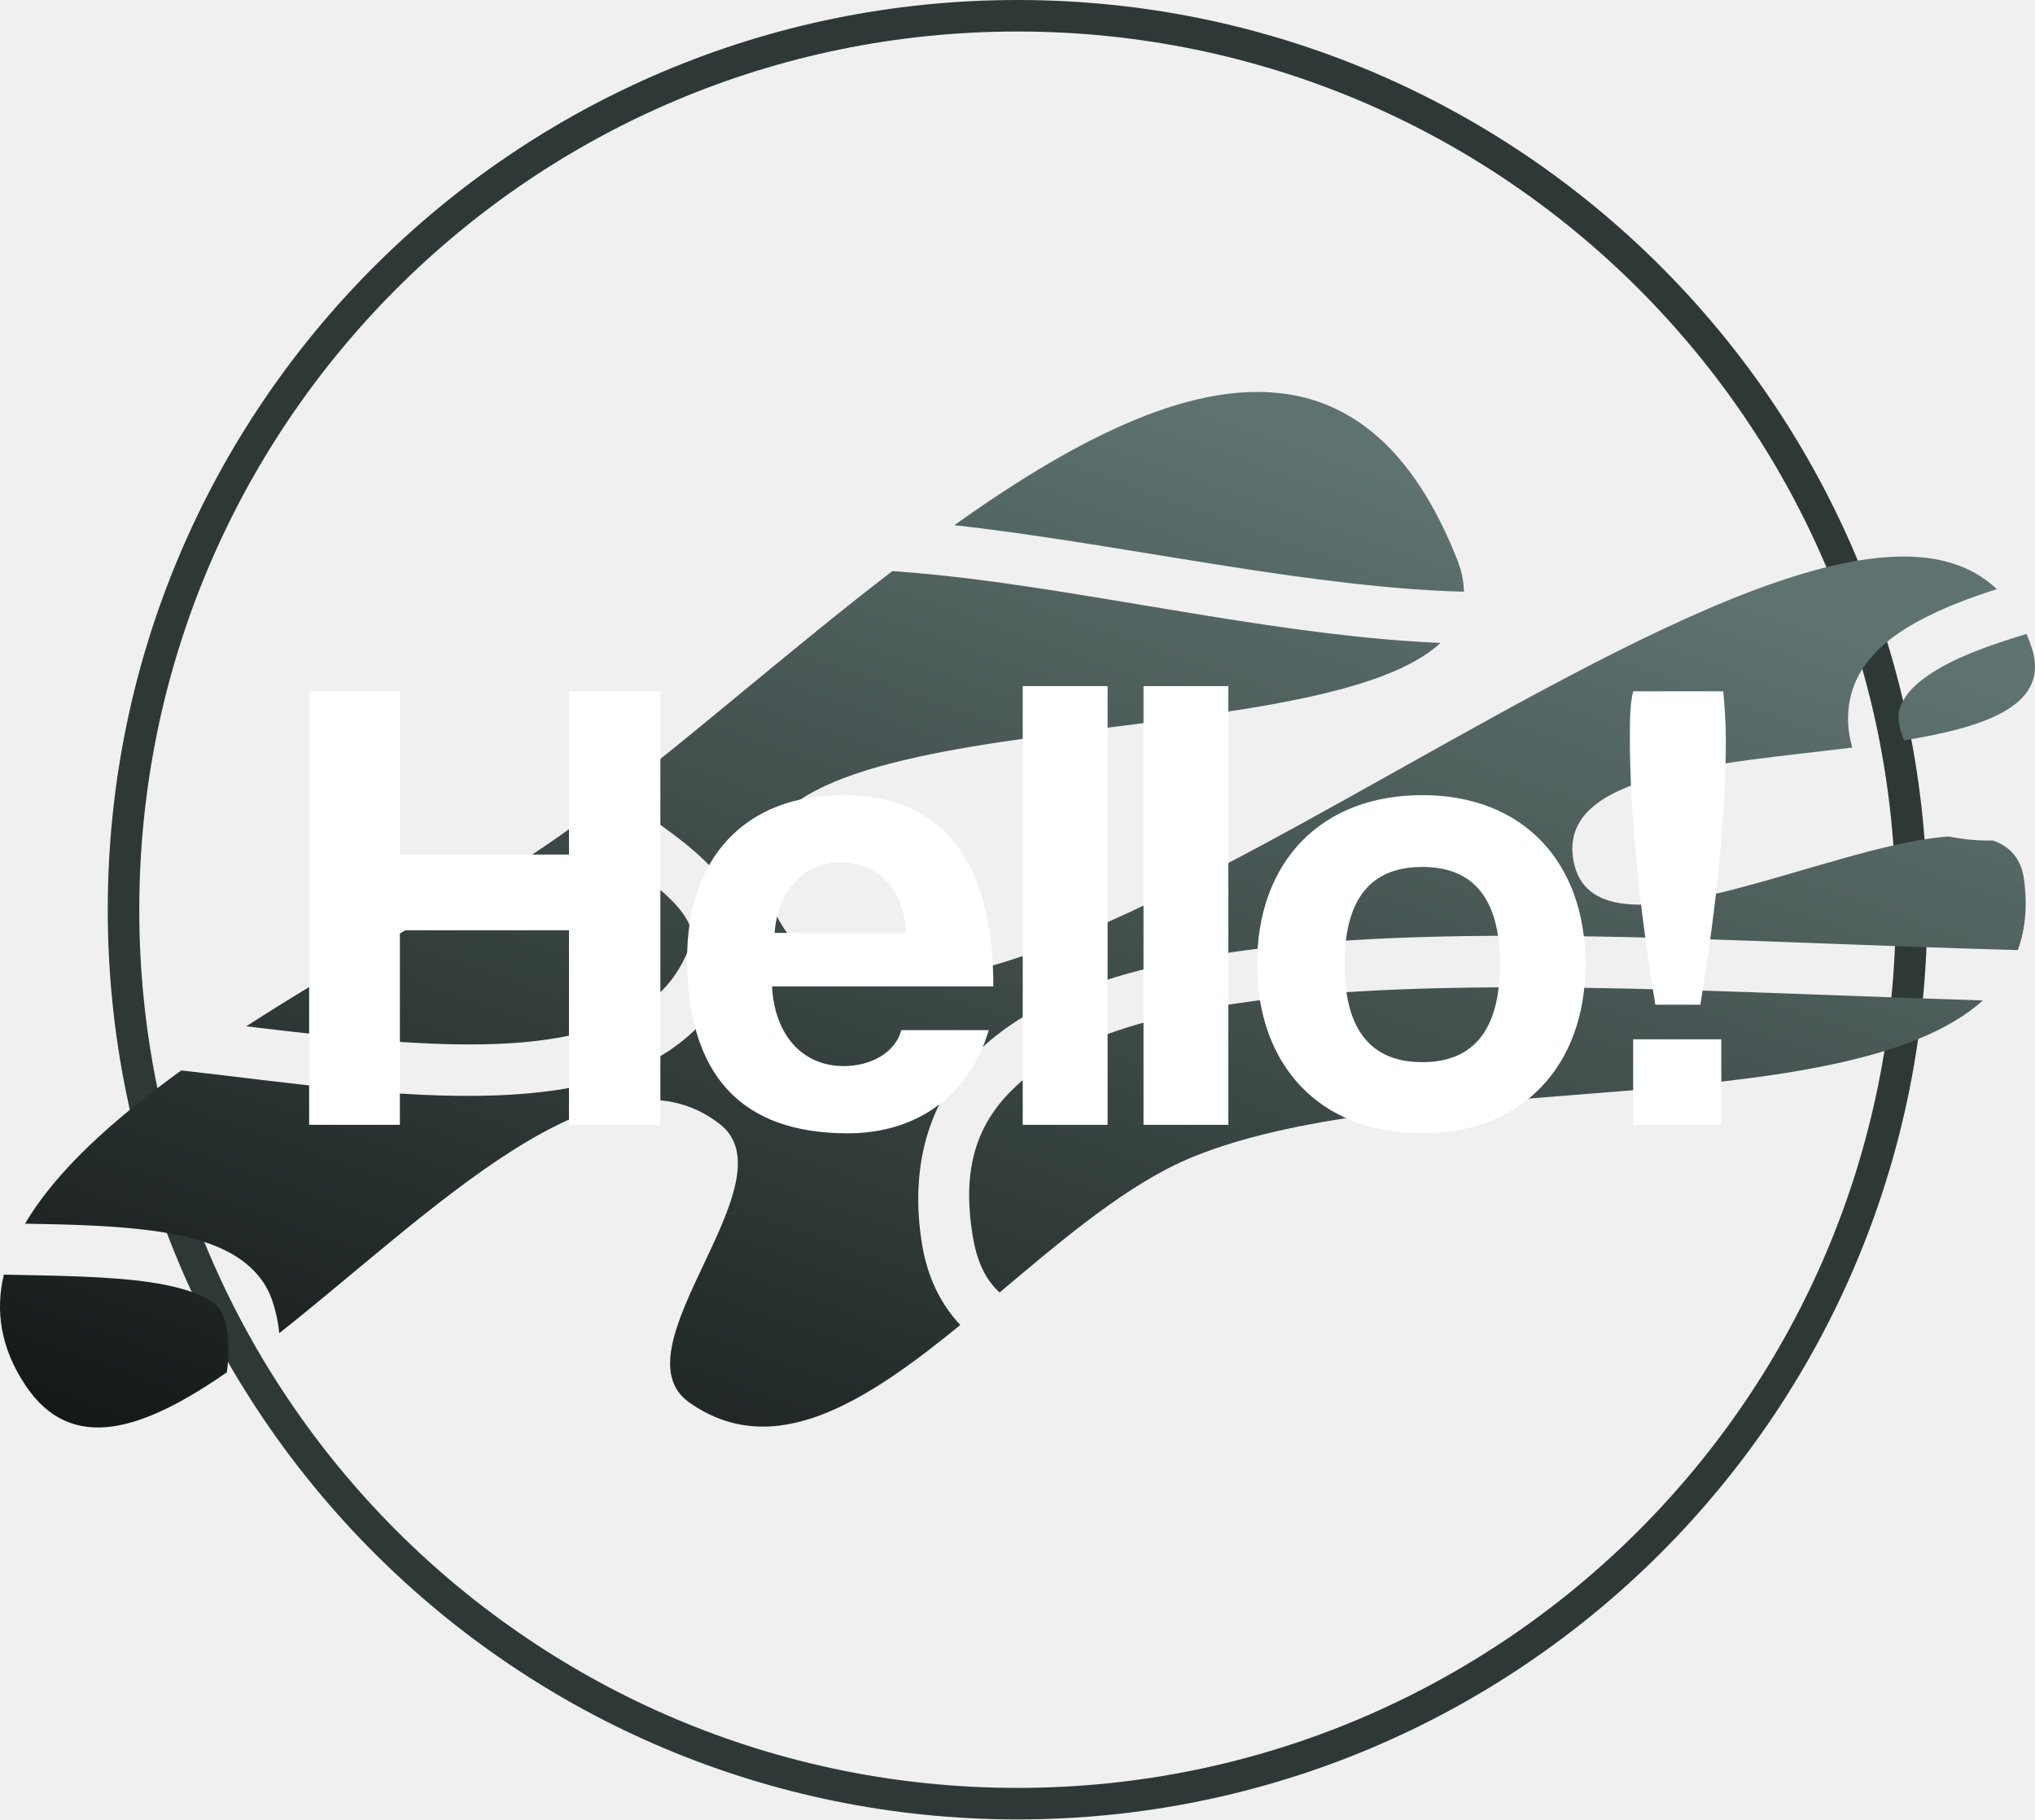
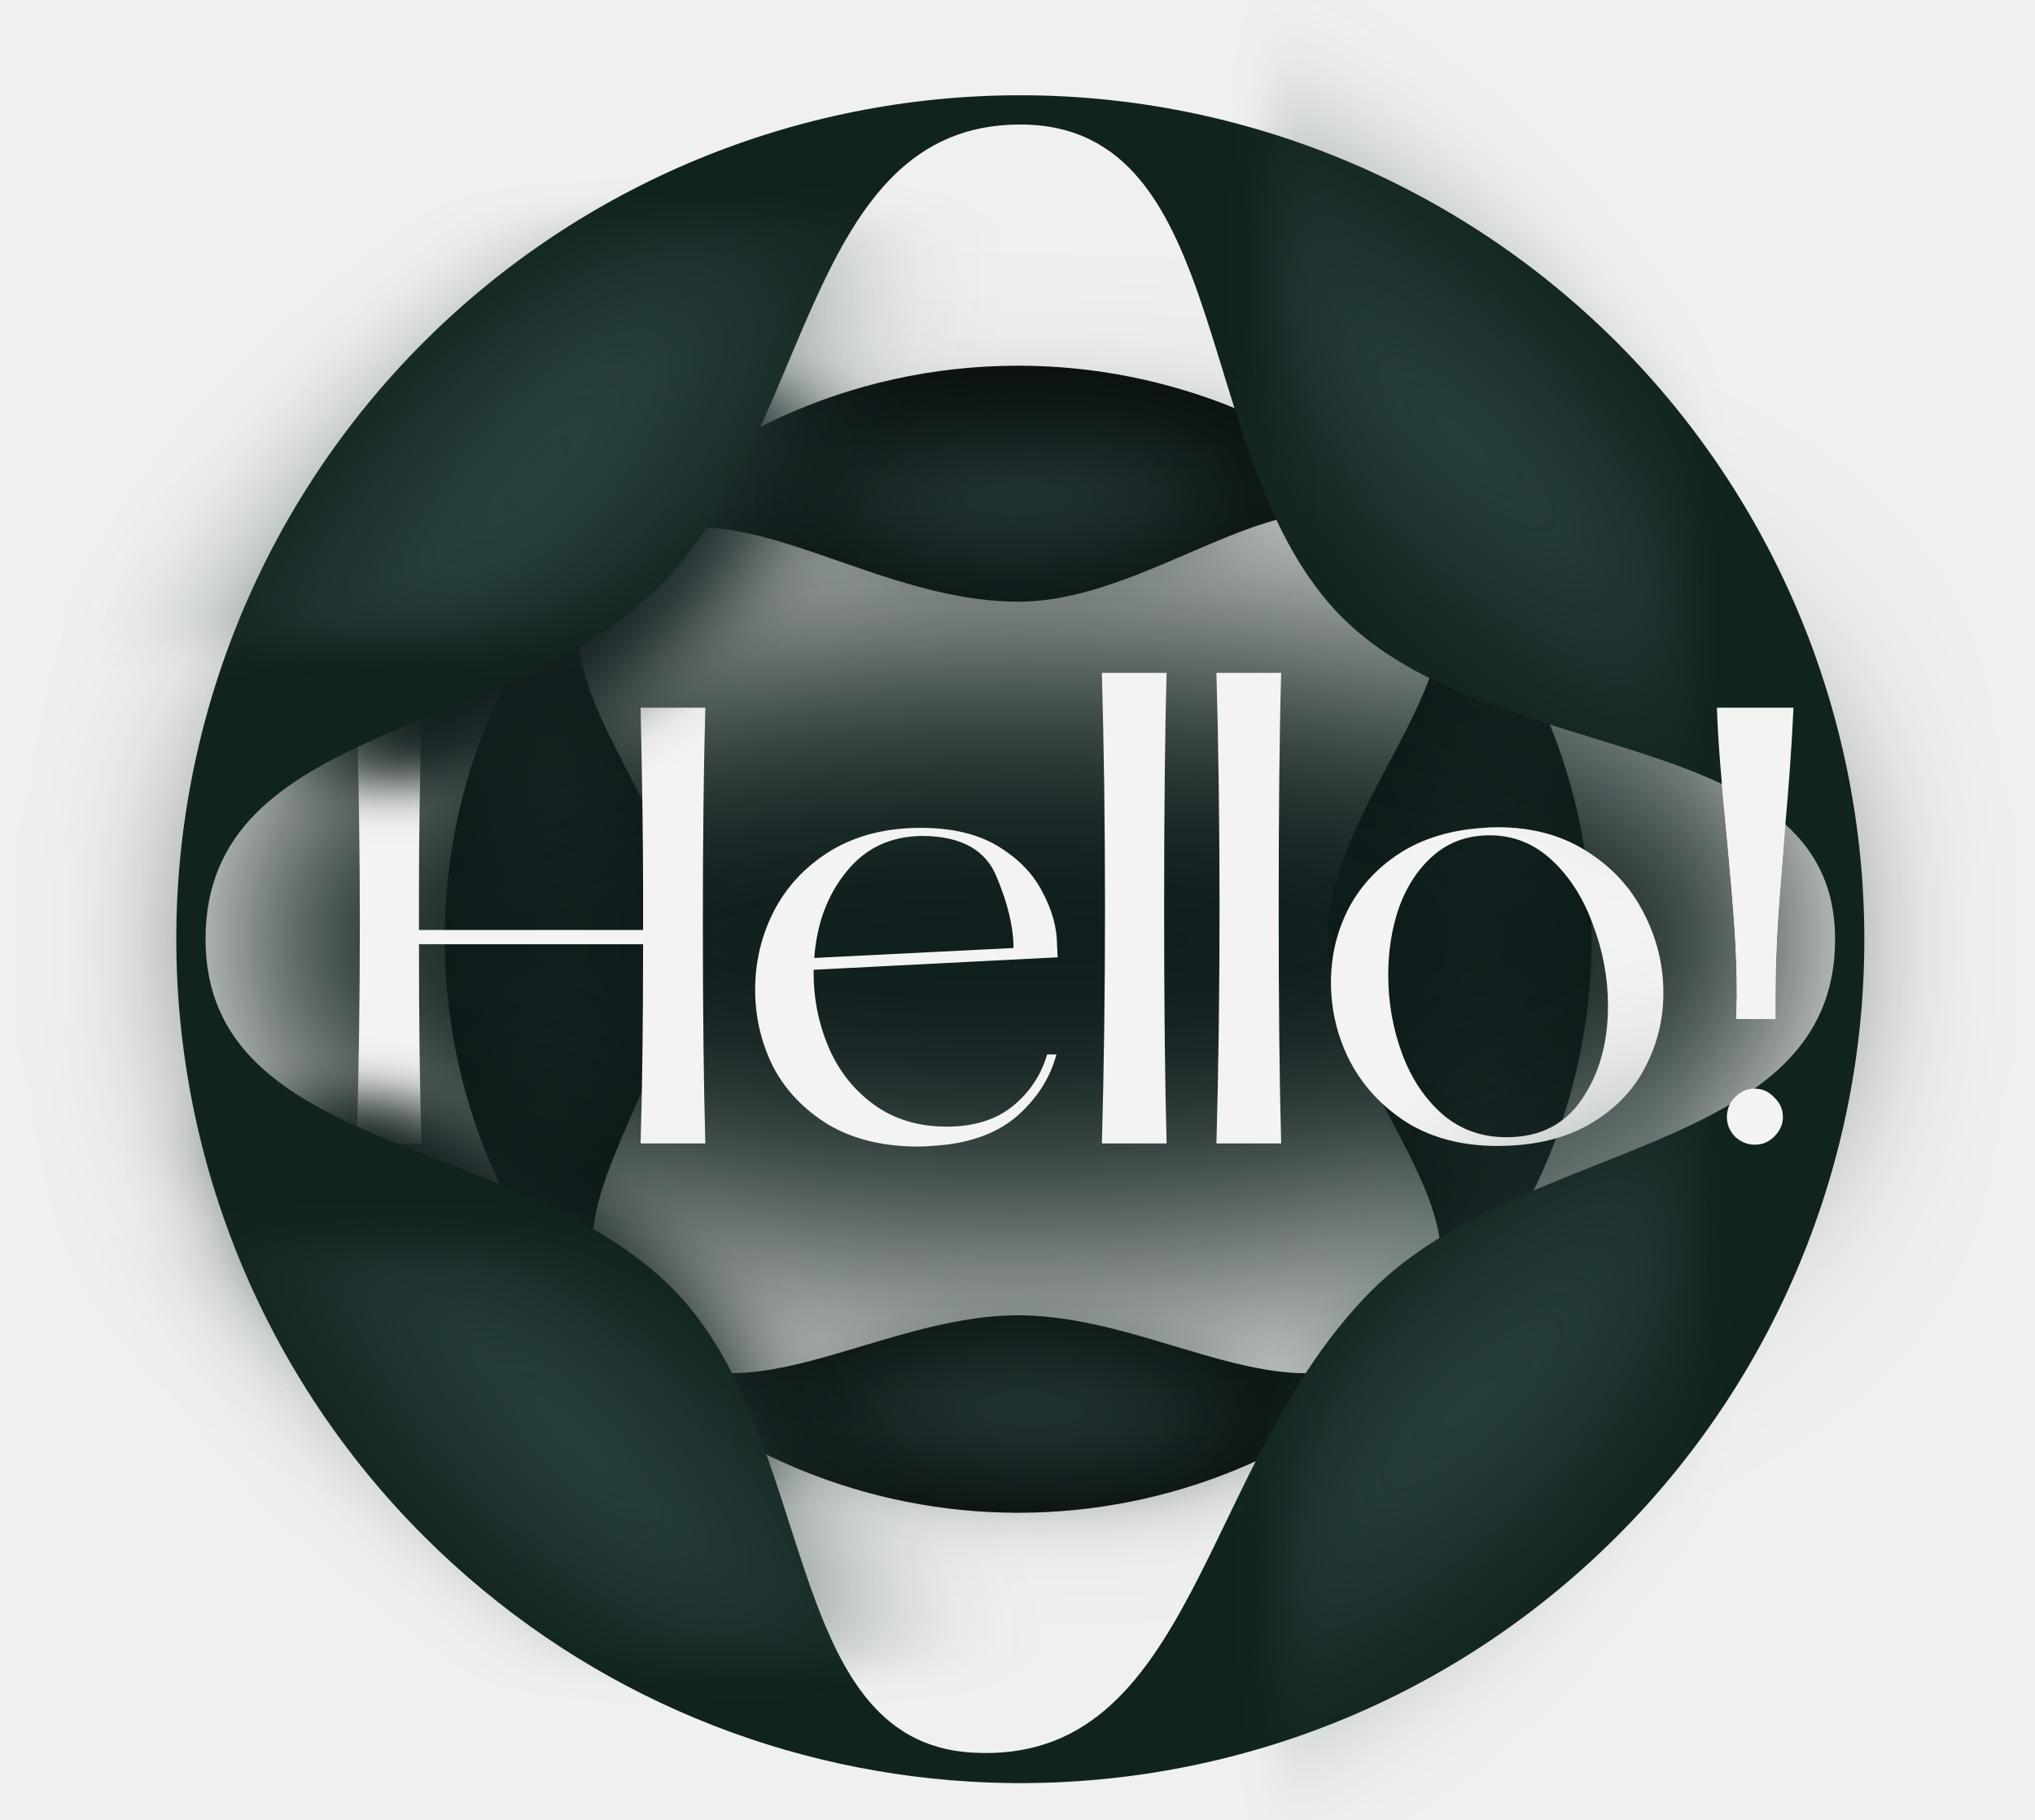
- <svg xmlns="http://www.w3.org/2000/svg" xmlns:xlink="http://www.w3.org/1999/xlink" width="3228.289" height="2886.47" viewBox="0 0 854.152 763.712" version="1.1" id="svg1" xml:space="preserve">
+ <svg xmlns="http://www.w3.org/2000/svg" width="3228.289" height="2886.47" viewBox="0 0 854.152 763.712" version="1.1" id="svg1" xml:space="preserve">
  <defs id="defs1">
-     <linearGradient id="linearGradient1">
-       <stop style="stop-color:#5e726f;stop-opacity:1;" offset="0" id="stop1" />
-       <stop style="stop-color:#111514;stop-opacity:1;" offset="1" id="stop2" />
-     </linearGradient>
-     <linearGradient xlink:href="#linearGradient1" id="linearGradient3" gradientUnits="userSpaceOnUse" gradientTransform="matrix(0.5030674,-0.2904366,0.2904556,0.5030674,12483.947,3044.234)" x1="1816.088" y1="431.114" x2="1008.724" y2="1115.975" />
+     <filter style="color-interpolation-filters:sRGB" id="filter6" x="-0.365" y="-0.923" width="1.731" height="2.846">
+       <feGaussianBlur stdDeviation="27.422" id="feGaussianBlur6" />
+     </filter>
+     <filter style="color-interpolation-filters:sRGB" id="filter23" x="-0.123" y="-0.52" width="1.246" height="2.04">
+       <feGaussianBlur stdDeviation="26.704" id="feGaussianBlur23" />
+     </filter>
  </defs>
  <g id="layer1" transform="translate(-613.6175,-1436.79)">
-     <g id="g104" transform="matrix(0.9530833,0,0,0.9531146,-11776.524,-999.959)" style="stroke-width:1.049">
-       <ellipse style="fill:none;fill-opacity:1;stroke:#2e3937;stroke-width:13.88;stroke-linecap:square;stroke-miterlimit:4.7;stroke-dasharray:none;stroke-opacity:1" id="path9" cx="13448.16" cy="2957.257" rx="393.702" ry="393.7" />
-       <path id="path2" style="fill:url(#linearGradient3);fill-opacity:1;stroke:none;stroke-width:5.552;stroke-linecap:butt;stroke-linejoin:miter;stroke-dasharray:none;stroke-opacity:1" d="m 13522.78,2733.655 c -32.148,8.623 -67.135,29.093 -102.451,54.26 3.944,0.443 7.882,0.879 11.861,1.381 70.746,8.923 147.414,26.218 212.564,27.913 -0.05,-4.493 -1.033,-9.347 -3.145,-14.646 -26.968,-67.622 -69.573,-82.121 -118.829,-68.908 z m -129.726,74.468 c -42.489,32.643 -84.488,69.436 -121.733,98.228 2.128,1.482 4.244,2.961 6.433,4.456 12.739,8.713 26.105,17.612 36.13,28.456 5.013,5.422 9.29,11.452 11.662,18.603 2.372,7.151 2.445,15.482 -0.472,23.264 -7.017,18.728 -19.859,32.586 -35.817,41.547 -15.957,8.961 -34.812,13.405 -55.301,15.347 -40.975,3.884 -89.057,-2.217 -135.774,-7.865 -6.162,-0.745 -12.176,-1.403 -18.267,-2.11 -29.725,21.377 -55.065,44.048 -68.809,67.475 20.205,0.367 40.601,0.804 58.449,3.442 11.057,1.633 21.189,4.064 29.999,8.465 8.807,4.402 16.609,11.369 20.112,21.124 1.769,4.931 2.85,10.007 3.403,15.183 66.547,-52.522 143.11,-131.587 193.97,-92.091 32.478,25.222 -47.021,98.981 -13.39,122.643 37.157,26.142 77.674,-0.156 119.338,-34.135 -8.465,-8.945 -14.39,-20.824 -16.781,-35.099 -6.12,-36.529 4.044,-66.405 26.17,-86.898 22.125,-20.492 54.503,-32.199 93.218,-39.386 77.428,-14.375 181.746,-10.256 285.733,-6.354 25.964,0.974 51.906,1.933 77.355,2.615 3.263,-8.873 4.333,-19.089 2.775,-30.92 -1.228,-9.324 -6.154,-14.694 -13.662,-17.313 -6.774,0.077 -13.282,-0.481 -19.496,-1.808 -54.181,3.725 -156.039,57.932 -165.222,11.064 -7.647,-39.031 62.721,-42.809 122.722,-50.212 -3.749,-12.652 -1.728,-25.457 4.823,-35.176 6.726,-9.981 16.989,-17.011 28.912,-22.901 9.001,-4.446 19.121,-8.264 29.9,-11.697 -96.272,-91.95 -487.692,294.359 -541.948,133.013 -29.293,-87.111 240.295,-56.585 296.953,-109.322 -66.436,-2.833 -139.255,-19.727 -205.079,-28.029 -12.419,-1.567 -24.53,-2.778 -36.306,-3.607 z m -140.768,112.503 c -7.511,5.426 -14.805,10.452 -21.774,14.842 -33.085,20.841 -79.486,45.671 -121.995,73.135 44.222,5.319 88.309,10.229 123.307,6.912 18.507,-1.754 34.329,-5.797 46.364,-12.555 12.031,-6.757 20.497,-15.853 25.711,-29.767 1.206,-3.218 1.134,-5.331 0.18,-8.209 -0.955,-2.878 -3.19,-6.463 -6.8,-10.367 -7.217,-7.808 -19.531,-16.418 -32.287,-25.142 -4.248,-2.905 -8.505,-5.853 -12.706,-8.848 z m 640.263,-84.799 c -12.57,3.747 -23.954,7.746 -33.001,12.215 -9.952,4.915 -16.857,10.341 -20.173,15.261 -3.314,4.92 -4.23,9.029 -1.783,16.646 0.311,0.97 0.659,1.828 0.999,2.716 37.058,-5.991 64.453,-15.82 56.188,-40.921 -0.684,-2.071 -1.438,-4.023 -2.23,-5.917 z m -890.788,282.141 c -3.821,16.003 -1.418,32.261 9.416,48.61 20.409,30.792 52.267,19.758 88.796,-5.609 1.269,-9.51 0.853,-17.972 -1.587,-24.772 -1.161,-3.23 -3.545,-5.838 -8.943,-8.535 -5.395,-2.698 -13.493,-4.891 -23.196,-6.325 -17.961,-2.655 -41.226,-2.893 -64.486,-3.369 z m 502.146,-111.056 c -24.194,6.744 -43.379,15.996 -56.165,27.838 -17.045,15.788 -24.424,35.581 -19.233,66.571 1.936,11.545 5.84,19.065 11.767,24.502 28.195,-23.707 56.774,-48.124 85.068,-59.68 96.423,-39.381 287.456,-14.589 347.963,-68.927 -20.82,-0.654 -41.801,-1.415 -62.829,-2.204 -103.983,-3.902 -207.753,-7.564 -280.759,5.989 -9.127,1.695 -17.747,3.663 -25.812,5.912 z" />
-       <path d="m 13290.888,3051.994 v -190.911 h -40.253 v 71.879 h -74.466 v -71.879 h -39.965 v 190.911 h 39.965 v -85.68 h 74.466 v 85.68 z m 50.315,-84.53 c 1.438,-19.551 13.801,-31.052 28.752,-31.052 14.663,0 28.464,10.063 29.039,31.052 z m 96.318,23.576 c 0,-56.066 -23.001,-84.242 -66.416,-84.242 -43.415,0 -68.429,28.177 -68.429,71.879 0,51.178 23.576,77.055 70.729,77.055 30.189,0 53.478,-16.389 62.104,-45.428 h -38.527 c -2.588,9.776 -13.226,15.813 -25.302,15.813 -18.401,0 -30.477,-13.801 -31.627,-35.077 z m 50.316,60.954 v -193.211 h -37.377 v 193.211 z m 53.191,0 v -193.211 h -37.378 v 193.211 z m 85.392,-27.602 c -22.714,0 -34.215,-14.376 -34.215,-43.127 0,-28.752 11.501,-42.84 34.215,-42.84 22.714,0 34.214,14.088 34.214,42.84 0,28.752 -11.5,43.127 -34.214,43.127 z m 0,31.339 c 43.99,0 71.879,-29.614 71.879,-74.467 0,-45.14 -27.601,-74.467 -71.879,-74.467 -44.853,0 -72.742,29.614 -72.742,74.467 0,43.99 27.027,74.467 72.742,74.467 z m 131.683,-3.738 v -37.665 h -38.815 v 37.665 z m -9.201,-52.903 c 7.475,-45.715 11.213,-85.105 11.213,-116.732 0,-7.763 -0.575,-14.951 -1.15,-21.276 h -39.677 c -1.438,5.75 -1.438,12.651 -1.438,20.414 0,32.202 3.738,71.879 11.213,117.594 z" id="text1" style="font-size:287.517px;line-height:1;font-family:Coolvetica;-inkscape-font-specification:Coolvetica;fill:#ffffff;stroke-width:0.278" aria-label="Hello!" />
-     </g>
+     <path style="color:#000000;fill:#0b1111;fill-opacity:1;stroke-width:1.586;stroke-linecap:square;stroke-miterlimit:4.7;-inkscape-stroke:none" d="m 1040.693,1436.791 c -113.746,0 -215.913,49.796 -285.88,128.767 -59.706,67.389 -95.965,156.023 -95.965,253.088 0,101.272 40.232,198.402 111.84,270.012 71.608,71.61 168.737,111.844 270.006,111.844 101.269,0 198.398,-40.234 270.006,-111.844 71.608,-71.61 111.84,-168.74 111.84,-270.012 0,-101.272 -40.232,-198.404 -111.84,-270.014 -71.608,-71.61 -168.737,-111.842 -270.006,-111.842 z m 0,157.096 c 97.765,0 191.52,-105.031 260.65,-35.898 69.131,69.133 -54.698,162.89 -54.698,260.658 0,97.768 123.829,191.526 54.698,260.658 -69.131,69.133 -162.885,-10.267 -260.65,-10.267 -97.765,0 -191.52,79.4 -260.65,10.267 -69.131,-69.133 37.614,-162.89 37.614,-260.658 0,-93.939 -110.485,-179.644 -52.687,-244.725 67.512,-76.02 166.001,19.966 275.724,19.966 z" id="path4" transform="matrix(0.6303228,0,0,0.6304651,385.0118,684.4454)" />
+     <path style="mix-blend-mode:normal;fill:#415350;fill-opacity:1;stroke:none;stroke-width:0.335px;stroke-linecap:butt;stroke-linejoin:miter;stroke-opacity:1;filter:url(#filter6)" d="m 942.693,1524.847 c 2.894,0 44.278,31.833 98,23.151 53.722,-8.682 62.403,-22.738 69.845,-30.179 7.441,-7.441 14.056,-25.218 -19.43,-31.833 -33.486,-6.615 -64.492,-12.816 -107.487,-1.654 -42.995,11.162 -47.956,19.43 -47.129,26.458 0.827,7.028 6.201,14.056 6.201,14.056 z" id="path8" transform="matrix(0,-0.9291037,0.6700289,0,-163.7328,2772.362)" />
+     <path style="mix-blend-mode:normal;fill:#415350;fill-opacity:1;stroke:none;stroke-width:0.335px;stroke-linecap:butt;stroke-linejoin:miter;stroke-opacity:1;filter:url(#filter6)" d="m 942.693,1524.847 c 2.894,0 44.278,31.833 98,23.151 53.722,-8.682 62.403,-22.738 69.845,-30.179 7.441,-7.441 14.056,-25.218 -19.43,-31.833 -33.486,-6.615 -64.492,-12.816 -107.487,-1.654 -42.995,11.162 -47.956,19.43 -47.129,26.458 0.827,7.028 6.201,14.056 6.201,14.056 z" id="path7" transform="matrix(0,-0.9291037,-0.6700289,0,2245.119,2793.023)" />
+     <ellipse style="mix-blend-mode:normal;fill:#0d1d1b;fill-opacity:1;stroke-width:2.283;stroke-linecap:round;stroke-linejoin:round;stroke-miterlimit:4.7;filter:url(#filter23)" id="ellipse23" cx="1043.277" cy="1831.019" rx="260.678" ry="61.644" transform="matrix(1.314484,0,0,2.298438,-330.6779,-2377.465)" />
+     <path style="font-size:261.289px;line-height:1;font-family:BROLIMO;-inkscape-font-specification:BROLIMO;fill:#f3f3f1;stroke-width:0.265" d="m 909.67,1733.858 c -0.697,24.561 -1.045,55.045 -1.045,91.451 0,36.058 0.348,66.542 1.045,91.451 h -27.174 c 0.697,-22.819 1.045,-50.69 1.045,-83.612 h -94.064 c 0,32.922 0.348,60.793 1.045,83.612 h -27.174 c 0.871,-31.006 1.306,-61.49 1.306,-91.451 0,-30.135 -0.435,-60.619 -1.306,-91.451 h 27.174 c -0.697,31.355 -1.045,56.7 -1.045,76.035 v 17.245 h 94.064 v -17.245 c 0,-19.335 -0.348,-44.68 -1.045,-76.035 z m 101.38,175.847 c 11.322,0 20.555,-2.874 27.697,-8.623 7.142,-5.923 11.932,-13.152 14.371,-21.687 h 3.919 c -2.613,9.755 -8.013,18.29 -16.2,25.606 -8.187,7.142 -19.074,11.322 -32.661,12.542 -4.181,0.348 -7.229,0.522 -9.145,0.522 -14.632,0 -27.174,-3.048 -37.626,-9.145 -10.277,-6.271 -18.029,-14.371 -23.255,-24.3 -5.052,-10.103 -7.577,-20.903 -7.577,-32.4 0,-11.671 2.613,-22.645 7.839,-32.922 5.4,-10.451 13.326,-18.9 23.777,-25.345 10.626,-6.445 23.255,-9.668 37.887,-9.668 13.239,0 24.126,2.613 32.661,7.839 8.536,5.226 14.719,11.671 18.552,19.335 4.006,7.49 6.01,14.893 6.01,22.21 l 0.261,4.965 -102.425,5.226 c -0.174,11.148 1.829,21.774 6.01,31.877 4.181,10.103 10.539,18.29 19.074,24.561 8.535,6.271 18.813,9.406 30.832,9.406 z m -9.929,-122.022 c -13.413,0 -24.126,4.965 -32.139,14.893 -8.013,9.755 -12.542,21.861 -13.587,36.319 l 83.613,-4.181 c 0,-8.71 -2.352,-18.639 -7.055,-29.787 -4.529,-11.322 -14.806,-17.071 -30.832,-17.245 z m 102.164,-68.458 c -0.697,24.561 -1.045,57.484 -1.045,98.767 0,40.935 0.348,73.858 1.045,98.767 h -27.174 c 0.871,-31.006 1.306,-63.929 1.306,-98.767 0,-35.013 -0.435,-67.935 -1.306,-98.767 z m 48.077,0 c -0.697,24.561 -1.045,57.484 -1.045,98.767 0,40.935 0.348,73.858 1.045,98.767 h -27.174 c 0.871,-31.006 1.306,-63.929 1.306,-98.767 0,-35.013 -0.435,-67.935 -1.306,-98.767 z m 84.919,65.061 c 1.393,-0.174 3.397,-0.261 6.01,-0.261 14.284,0 26.651,3.31 37.103,9.929 10.626,6.619 18.639,15.242 24.038,25.868 5.574,10.626 8.361,21.861 8.361,33.706 0,11.322 -2.613,21.861 -7.839,31.616 -5.052,9.755 -12.89,17.681 -23.516,23.777 -10.451,5.923 -23.255,8.884 -38.41,8.884 -14.458,0 -27,-3.223 -37.626,-9.668 -10.451,-6.619 -18.464,-15.155 -24.039,-25.606 -5.4,-10.451 -8.1,-21.6 -8.1,-33.445 0,-10.8 2.352,-20.903 7.055,-30.309 4.877,-9.581 12.106,-17.506 21.687,-23.777 9.755,-6.271 21.513,-9.842 35.274,-10.713 z m 2.613,3.135 c -9.232,0 -17.071,2.787 -23.516,8.361 -6.271,5.4 -11.061,12.542 -14.371,21.426 -3.135,8.884 -4.703,18.464 -4.703,28.742 0,11.497 1.916,22.471 5.748,32.922 3.832,10.451 9.493,18.987 16.984,25.606 7.49,6.445 16.461,9.668 26.913,9.668 13.935,0 24.474,-5.313 31.616,-15.939 7.316,-10.626 10.974,-23.69 10.974,-39.193 0,-11.671 -2.09,-22.993 -6.271,-33.968 -4.006,-11.148 -9.755,-20.206 -17.245,-27.174 -7.49,-6.968 -16.2,-10.452 -26.129,-10.452 z m 103.47,77.08 0.261,-9.668 c 0,-9.929 -0.348,-19.771 -1.045,-29.526 -0.697,-9.929 -1.742,-22.297 -3.135,-37.103 -2.439,-24.039 -3.832,-42.155 -4.181,-54.348 h 32.139 c -0.697,15.329 -1.916,32.574 -3.658,51.735 -0.174,2.613 -0.871,11.497 -2.09,26.651 -1.219,14.981 -1.829,29.439 -1.829,43.374 v 8.884 z m 7.839,29.264 c 3.135,0 5.835,1.219 8.1,3.658 2.439,2.264 3.658,5.052 3.658,8.361 0,2.961 -1.219,5.661 -3.658,8.1 -2.264,2.264 -4.965,3.397 -8.1,3.397 -3.135,0 -5.923,-1.132 -8.361,-3.397 -2.264,-2.439 -3.397,-5.139 -3.397,-8.1 0,-3.31 1.132,-6.097 3.397,-8.361 2.439,-2.439 5.226,-3.658 8.361,-3.658 z" id="path22" aria-label="Hello!" />
+     <ellipse style="mix-blend-mode:normal;fill:#13201f;fill-opacity:1;stroke-width:6.271;stroke-linecap:round;stroke-linejoin:round;stroke-miterlimit:4.7;filter:url(#filter23)" id="ellipse24" cx="1043.277" cy="1831.019" rx="260.678" ry="61.644" transform="matrix(0.3787248,-0.2925863,0.5116011,0.6622182,-485.8001,775.1561)" />
+     <ellipse style="mix-blend-mode:normal;fill:#13201f;fill-opacity:1;stroke-width:6.271;stroke-linecap:round;stroke-linejoin:round;stroke-miterlimit:4.7;filter:url(#filter23)" id="path23" cx="1043.277" cy="1831.019" rx="260.678" ry="61.644" transform="matrix(-0.3785351,-0.2928317,-0.5120301,0.6618865,2158.627,1073.974)" />
+     <path style="color:#000000;fill:#11231f;fill-opacity:1;stroke-width:1.078;stroke-linecap:square;stroke-miterlimit:4.7;-inkscape-stroke:none" d="m 1040.693,1436.791 c -113.746,0 -215.913,49.796 -285.88,128.767 -59.706,67.389 -95.965,156.023 -95.965,253.088 0,101.272 40.232,198.402 111.84,270.012 71.608,71.61 168.737,111.844 270.006,111.844 101.269,0 198.398,-40.234 270.006,-111.844 71.608,-71.61 111.84,-168.74 111.84,-270.012 0,-101.272 -40.232,-198.404 -111.84,-270.014 -71.608,-71.61 -168.737,-111.842 -270.006,-111.842 z m 0,157.096 c 97.765,0 191.52,-105.031 260.65,-35.898 69.131,69.133 -54.698,162.89 -54.698,260.658 0,97.768 123.829,191.526 54.698,260.658 -69.131,69.133 -165.406,-32.321 -263.171,-32.321 -97.765,0 -188.999,101.454 -258.129,32.321 -69.131,-69.133 37.614,-162.89 37.614,-260.658 0,-93.939 -110.485,-179.644 -52.687,-244.725 67.512,-76.02 166.001,19.966 275.724,19.966 z" id="path11" transform="matrix(0.6559385,-0.6559385,-0.6560866,-0.6560866,1552.434,3706.859)" />
+     <path style="mix-blend-mode:normal;fill:#233835;fill-opacity:1;stroke:none;stroke-width:0.335px;stroke-linecap:butt;stroke-linejoin:miter;stroke-opacity:1;filter:url(#filter6)" d="m 942.693,1524.847 c 2.894,0 44.278,31.833 98,23.151 53.722,-8.682 62.403,-22.738 69.845,-30.179 7.441,-7.441 14.056,-25.218 -19.43,-31.833 -33.486,-6.615 -64.492,-12.816 -107.487,-1.654 -42.995,11.162 -47.956,19.43 -47.129,26.458 0.827,7.028 6.201,14.056 6.201,14.056 z" id="path5" transform="matrix(0.9288939,0,0,0.6701803,87.48371,632.0219)" />
+     <path style="mix-blend-mode:normal;fill:#2e4644;fill-opacity:1;stroke:none;stroke-width:0.228px;stroke-linecap:butt;stroke-linejoin:miter;stroke-opacity:1;filter:url(#filter6)" d="m 942.693,1524.847 c 2.894,0 44.278,31.833 98,23.151 53.722,-8.682 62.403,-22.738 69.845,-30.179 7.441,-7.441 14.056,-25.218 -19.43,-31.833 -33.486,-6.615 -64.492,-12.816 -107.487,-1.654 -42.995,11.162 -47.956,19.43 -47.129,26.458 0.827,7.028 6.201,14.056 6.201,14.056 z" id="path16" transform="matrix(0.9666433,-0.9666433,-0.6974158,-0.6974158,1297.368,4071.032)" />
+     <path style="mix-blend-mode:normal;fill:#233835;fill-opacity:1;stroke:none;stroke-width:0.335px;stroke-linecap:butt;stroke-linejoin:miter;stroke-opacity:1;filter:url(#filter6)" d="m 942.693,1524.847 c 2.894,0 44.278,31.833 98,23.151 53.722,-8.682 62.403,-22.738 69.845,-30.179 7.441,-7.441 14.056,-25.218 -19.43,-31.833 -33.486,-6.615 -64.492,-12.816 -107.487,-1.654 -42.995,11.162 -47.956,19.43 -47.129,26.458 0.827,7.028 6.201,14.056 6.201,14.056 z" id="path6" transform="matrix(0.9288939,0,0,-0.6701803,91.16867,3042.906)" />
+     <path style="mix-blend-mode:normal;fill:#2e4644;fill-opacity:1;stroke:none;stroke-width:0.228px;stroke-linecap:butt;stroke-linejoin:miter;stroke-opacity:1;filter:url(#filter6)" d="m 942.693,1524.847 c 2.894,0 43.155,48.628 96.877,39.946 53.722,-8.682 63.527,-39.533 70.968,-46.974 7.441,-7.441 14.056,-25.218 -19.43,-31.833 -33.486,-6.615 -64.492,-12.816 -107.487,-1.654 -42.995,11.162 -47.956,19.43 -47.129,26.458 0.827,7.028 6.201,14.056 6.201,14.056 z" id="path13" transform="matrix(0.9666433,-0.9666433,0.6974158,0.6974158,-1207.657,1558.337)" />
+     <path style="mix-blend-mode:normal;fill:#2e4644;fill-opacity:1;stroke:none;stroke-width:0.228px;stroke-linecap:butt;stroke-linejoin:miter;stroke-opacity:1;filter:url(#filter6)" d="m 942.693,1524.847 c 2.894,0 44.278,31.833 98,23.151 53.722,-8.682 62.403,-22.738 69.845,-30.179 7.441,-7.441 14.056,-25.218 -19.43,-31.833 -33.486,-6.615 -64.492,-12.816 -107.487,-1.654 -42.995,11.162 -47.956,19.43 -47.129,26.458 0.827,7.028 6.201,14.056 6.201,14.056 z" id="path14" transform="matrix(0.9668616,0.9668616,-0.6972583,0.6972583,1293.866,-423.1101)" />
+     <path style="mix-blend-mode:normal;fill:#2e4644;fill-opacity:1;stroke:none;stroke-width:0.228px;stroke-linecap:butt;stroke-linejoin:miter;stroke-opacity:1;filter:url(#filter6)" d="m 942.693,1524.847 c 2.894,0 44.278,31.833 98,23.151 53.722,-8.682 62.403,-22.738 69.845,-30.179 7.441,-7.441 14.056,-25.218 -19.43,-31.833 -33.486,-6.615 -64.492,-12.816 -107.487,-1.654 -42.995,11.162 -47.956,19.43 -47.129,26.458 0.827,7.028 6.201,14.056 6.201,14.056 z" id="path15" transform="matrix(0.9668616,0.9668616,0.6972583,-0.6972583,-1191.379,2105.136)" />
+     <path d="m 1342.365,1864.503 0.261,-9.668 c 0,-9.929 -0.348,-19.771 -1.045,-29.526 -0.697,-9.929 -1.742,-22.297 -3.135,-37.103 -2.439,-24.039 -3.832,-42.155 -4.181,-54.348 h 32.139 c -0.697,15.329 -1.916,32.574 -3.658,51.735 -0.174,2.613 -0.871,11.497 -2.09,26.651 -1.219,14.981 -1.829,29.439 -1.829,43.374 v 8.884 z m 7.839,29.264 c 3.135,0 5.835,1.219 8.1,3.658 2.439,2.264 3.658,5.052 3.658,8.361 0,2.961 -1.219,5.661 -3.658,8.1 -2.264,2.264 -4.965,3.397 -8.1,3.397 -3.135,0 -5.923,-1.132 -8.361,-3.397 -2.264,-2.439 -3.397,-5.139 -3.397,-8.1 0,-3.31 1.132,-6.097 3.397,-8.361 2.439,-2.439 5.226,-3.658 8.361,-3.658 z" style="font-size:261.289px;line-height:1;font-family:BROLIMO;-inkscape-font-specification:BROLIMO;fill:#f3f3f1;stroke-width:0.265" id="path1" />
  </g>
</svg>
